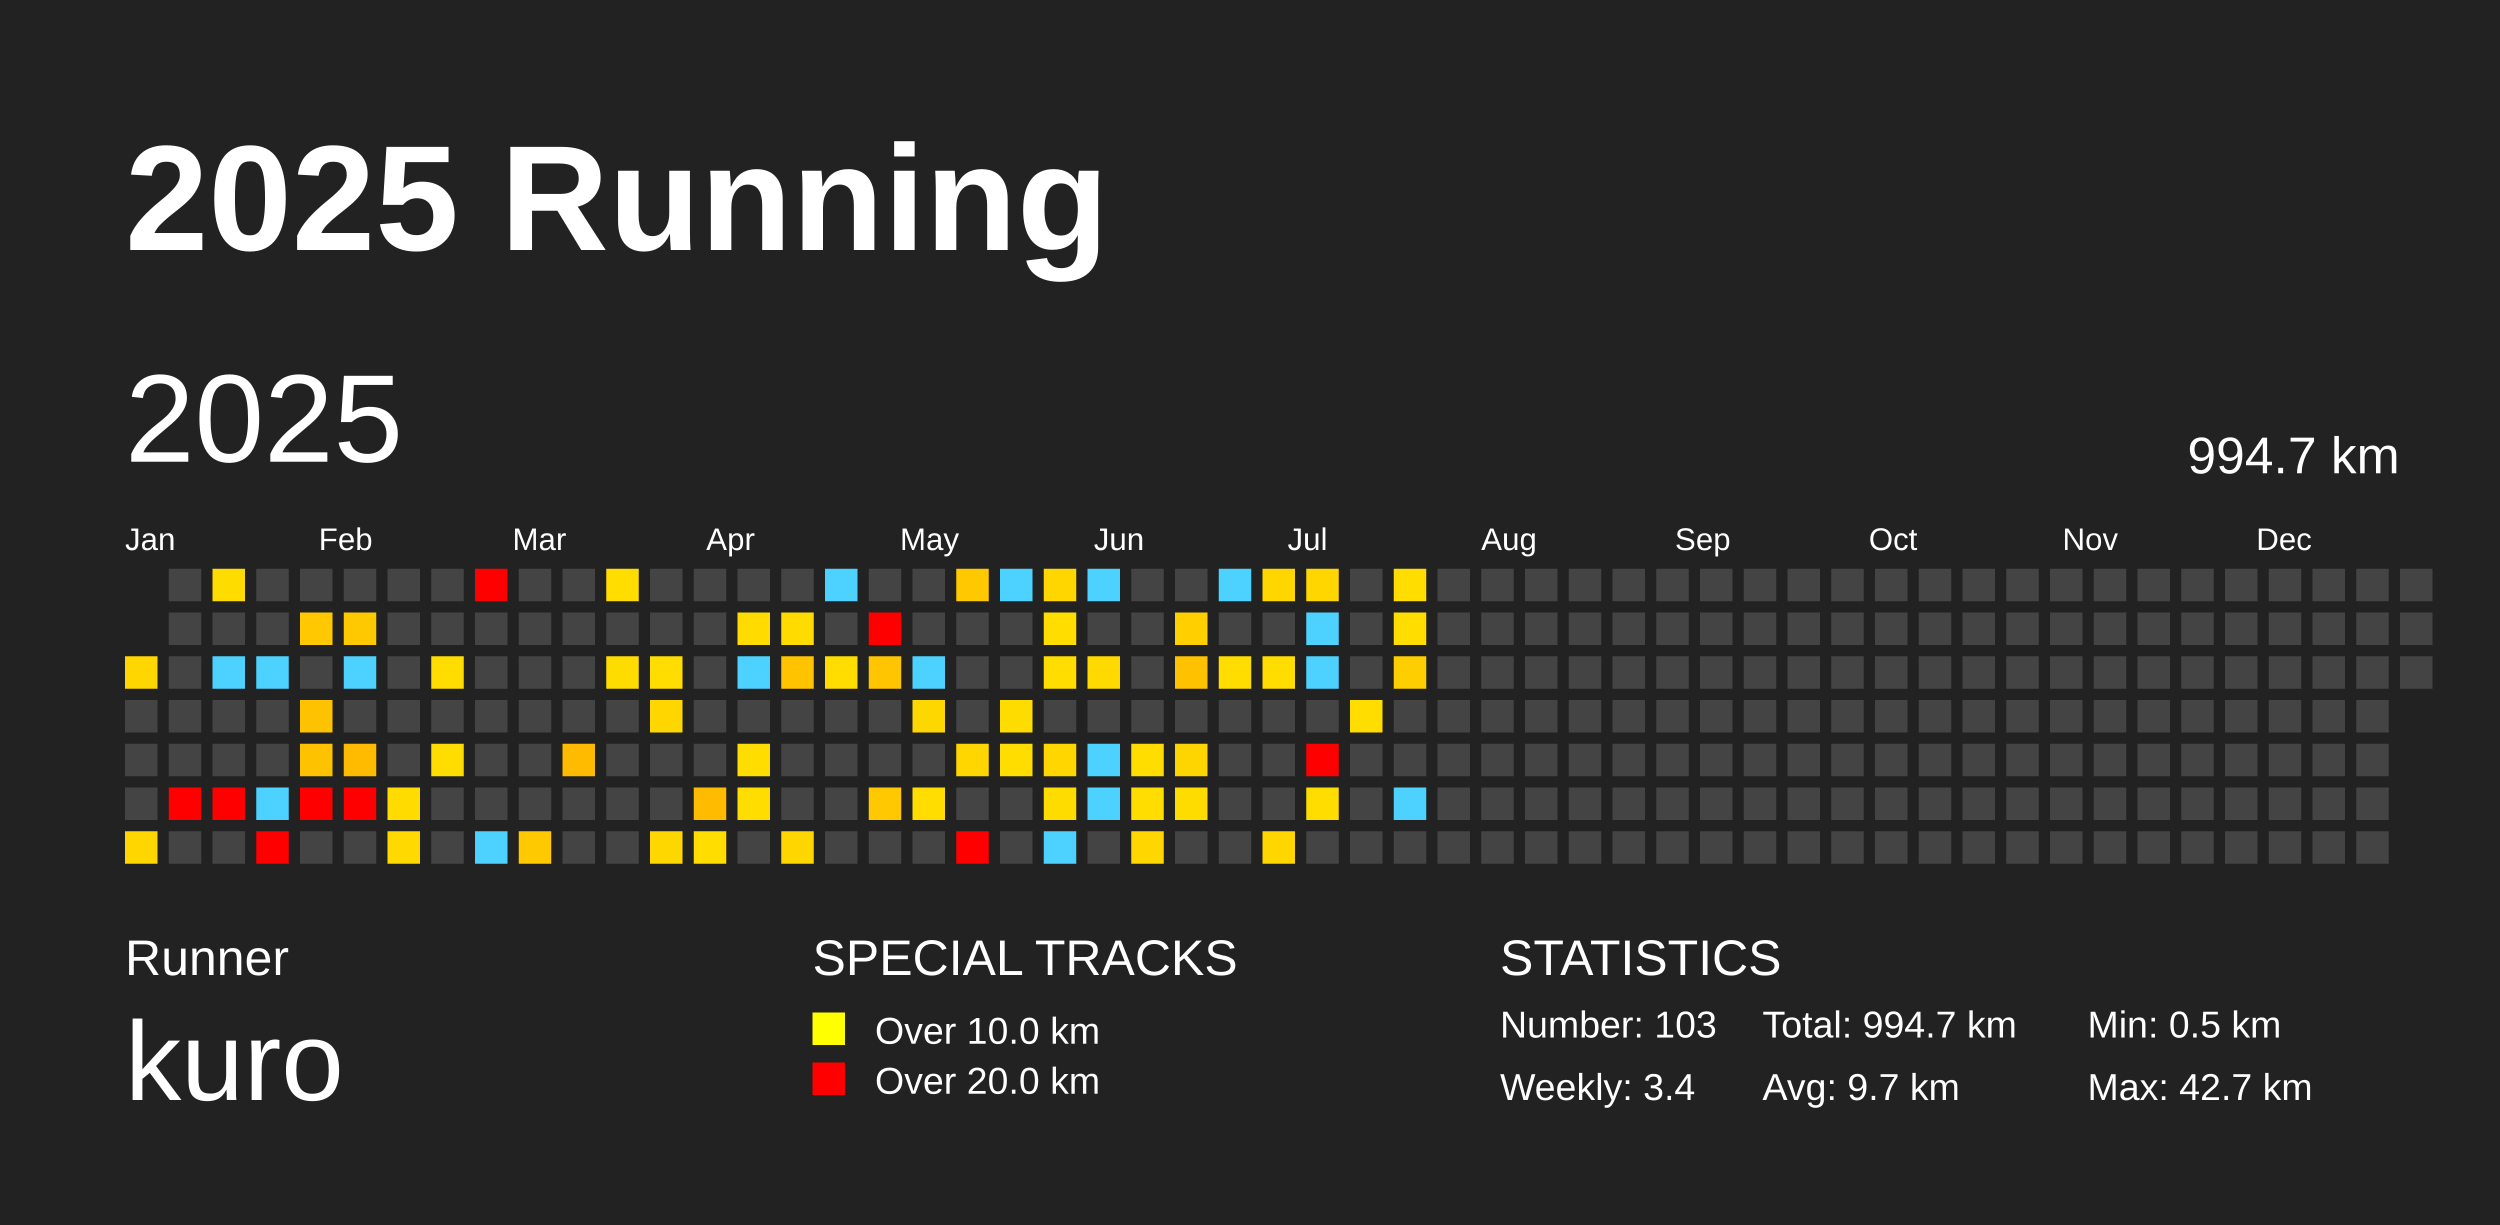
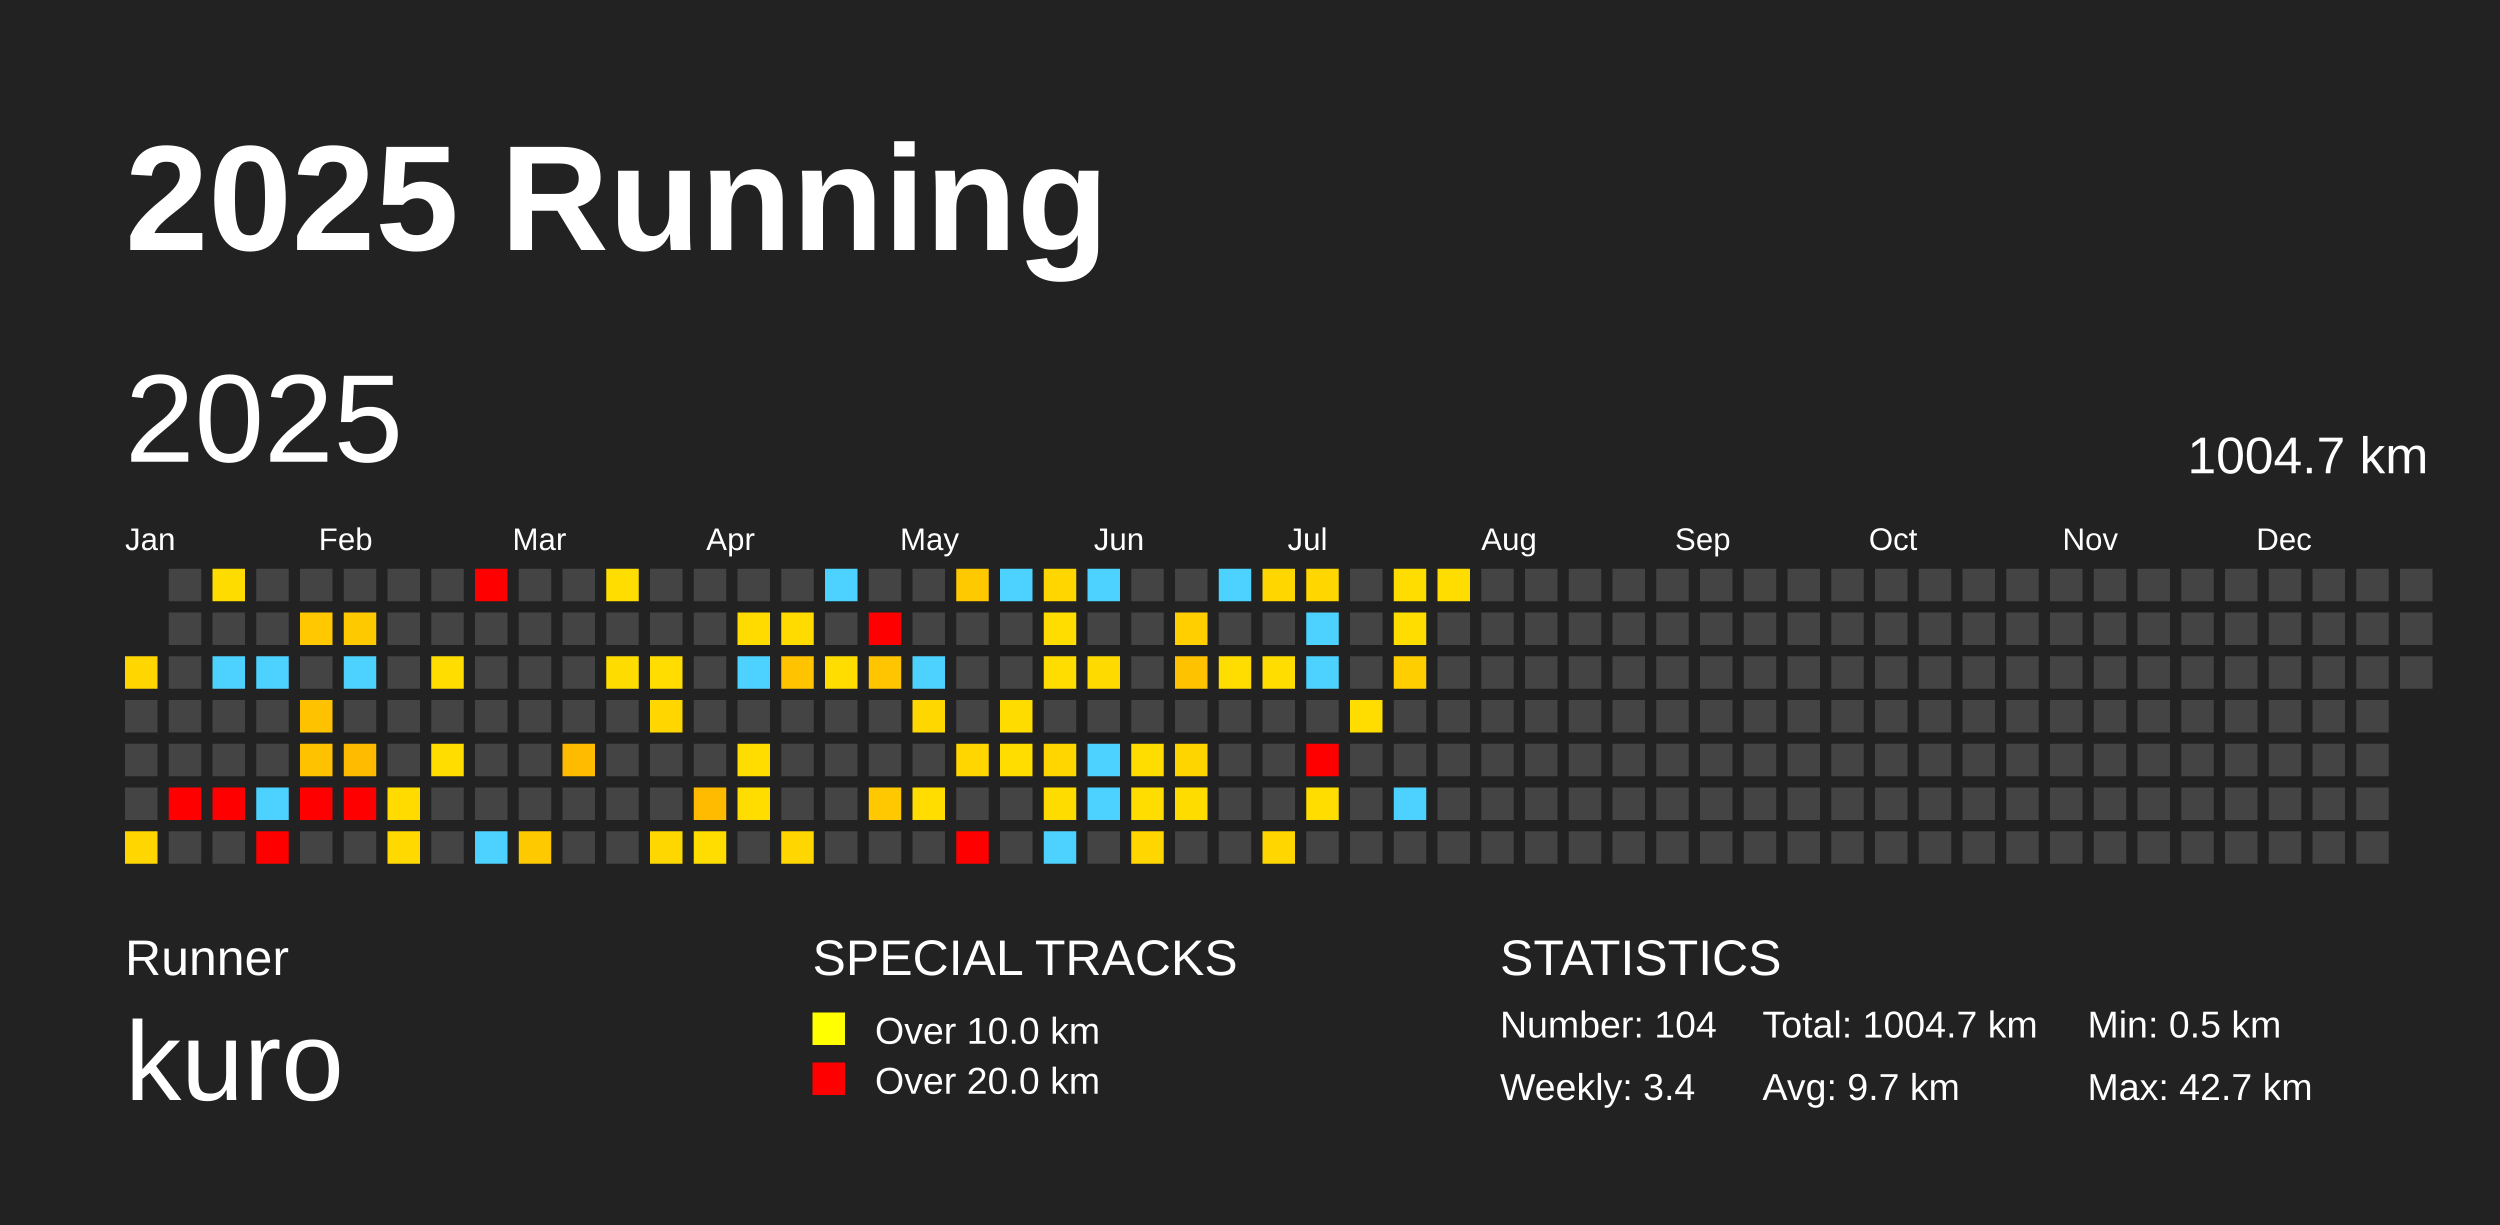
<svg xmlns="http://www.w3.org/2000/svg" baseProfile="full" height="98mm" version="1.1" viewBox="0,0,200,98" width="200mm">
  <defs />
  <rect fill="#222222" height="98" width="200" x="0" y="0" />
  <text fill="#FFFFFF" style="font-size:12px; font-family:Arial; font-weight:bold;" x="10" y="20">2025 Running</text>
  <text fill="#FFFFFF" style="font-size:4px; font-family:Arial" x="10" y="78">Runner</text>
  <text fill="#FFFFFF" style="font-size:9px; font-family:Arial" x="10" y="88">kuro</text>
  <text fill="#FFFFFF" style="font-size:4px; font-family:Arial" x="65" y="78">SPECIAL TRACKS</text>
  <rect fill="yellow" height="2.6" width="2.6" x="65" y="81" />
  <text fill="#FFFFFF" style="font-size:3px; font-family:Arial" x="70" y="83.5">Over 10.0 km</text>
  <rect fill="red" height="2.6" width="2.6" x="65" y="85" />
  <text fill="#FFFFFF" style="font-size:3px; font-family:Arial" x="70" y="87.5">Over 20.0 km</text>
  <text fill="#FFFFFF" style="font-size:4px; font-family:Arial" x="120" y="78">STATISTICS</text>
-   <text fill="#FFFFFF" style="font-size:3px; font-family:Arial" x="120" y="83">Number: 103</text>
+   <text fill="#FFFFFF" style="font-size:3px; font-family:Arial" x="120" y="83">Number: 104</text>
  <text fill="#FFFFFF" style="font-size:3px; font-family:Arial" x="120" y="88">Weekly: 3.4</text>
-   <text fill="#FFFFFF" style="font-size:3px; font-family:Arial" x="141" y="83">Total: 994.7 km</text>
+   <text fill="#FFFFFF" style="font-size:3px; font-family:Arial" x="141" y="83">Total: 1004.7 km</text>
  <text fill="#FFFFFF" style="font-size:3px; font-family:Arial" x="141" y="88">Avg: 9.7 km</text>
  <text fill="#FFFFFF" style="font-size:3px; font-family:Arial" x="167" y="83">Min: 0.5 km</text>
  <text fill="#FFFFFF" style="font-size:3px; font-family:Arial" x="167" y="88">Max: 42.7 km</text>
  <text dominant-baseline="hanging" fill="#FFFFFF" style="font-size:10.0px; font-family:Arial;" x="10" y="30">2025</text>
-   <text dominant-baseline="hanging" fill="#FFFFFF" style="font-size:4.125px; font-family:Arial;" x="175" y="35">994.7 km</text>
+   <text dominant-baseline="hanging" fill="#FFFFFF" style="font-size:4.125px; font-family:Arial;" x="175" y="35">1004.7 km</text>
  <text fill="#FFFFFF" style="font-size:2.5px; font-family:Arial" x="10.0" y="44">Jan</text>
  <text fill="#FFFFFF" style="font-size:2.5px; font-family:Arial" x="25.5" y="44">Feb</text>
  <text fill="#FFFFFF" style="font-size:2.5px; font-family:Arial" x="41.0" y="44">Mar</text>
  <text fill="#FFFFFF" style="font-size:2.5px; font-family:Arial" x="56.5" y="44">Apr</text>
  <text fill="#FFFFFF" style="font-size:2.5px; font-family:Arial" x="72.0" y="44">May</text>
  <text fill="#FFFFFF" style="font-size:2.5px; font-family:Arial" x="87.5" y="44">Jun</text>
  <text fill="#FFFFFF" style="font-size:2.5px; font-family:Arial" x="103.0" y="44">Jul</text>
  <text fill="#FFFFFF" style="font-size:2.5px; font-family:Arial" x="118.5" y="44">Aug</text>
  <text fill="#FFFFFF" style="font-size:2.5px; font-family:Arial" x="134.0" y="44">Sep</text>
  <text fill="#FFFFFF" style="font-size:2.5px; font-family:Arial" x="149.5" y="44">Oct</text>
  <text fill="#FFFFFF" style="font-size:2.5px; font-family:Arial" x="165.0" y="44">Nov</text>
  <text fill="#FFFFFF" style="font-size:2.5px; font-family:Arial" x="180.5" y="44">Dec</text>
  <rect fill="#ffd600" height="2.6" width="2.6" x="10.0" y="52.5" />
  <rect fill="#444444" height="2.6" width="2.6" x="10.0" y="56.0" />
  <rect fill="#444444" height="2.6" width="2.6" x="10.0" y="59.5" />
  <rect fill="#444444" height="2.6" width="2.6" x="10.0" y="63.0" />
  <rect fill="#ffd600" height="2.6" width="2.6" x="10.0" y="66.5" />
  <rect fill="#444444" height="2.6" width="2.6" x="13.5" y="45.5" />
  <rect fill="#444444" height="2.6" width="2.6" x="13.5" y="49.0" />
  <rect fill="#444444" height="2.6" width="2.6" x="13.5" y="52.5" />
  <rect fill="#444444" height="2.6" width="2.6" x="13.5" y="56.0" />
  <rect fill="#444444" height="2.6" width="2.6" x="13.5" y="59.5" />
  <rect fill="red" height="2.6" width="2.6" x="13.5" y="63.0" />
  <rect fill="#444444" height="2.6" width="2.6" x="13.5" y="66.5" />
  <rect fill="#ffdc00" height="2.6" width="2.6" x="17.0" y="45.5" />
  <rect fill="#444444" height="2.6" width="2.6" x="17.0" y="49.0" />
  <rect fill="#4dd2ff" height="2.6" width="2.6" x="17.0" y="52.5" />
  <rect fill="#444444" height="2.6" width="2.6" x="17.0" y="56.0" />
  <rect fill="#444444" height="2.6" width="2.6" x="17.0" y="59.5" />
  <rect fill="red" height="2.6" width="2.6" x="17.0" y="63.0" />
  <rect fill="#444444" height="2.6" width="2.6" x="17.0" y="66.5" />
  <rect fill="#444444" height="2.6" width="2.6" x="20.5" y="45.5" />
  <rect fill="#444444" height="2.6" width="2.6" x="20.5" y="49.0" />
  <rect fill="#4dd2ff" height="2.6" width="2.6" x="20.5" y="52.5" />
  <rect fill="#444444" height="2.6" width="2.6" x="20.5" y="56.0" />
  <rect fill="#444444" height="2.6" width="2.6" x="20.5" y="59.5" />
  <rect fill="#4dd2ff" height="2.6" width="2.6" x="20.5" y="63.0" />
  <rect fill="red" height="2.6" width="2.6" x="20.5" y="66.5" />
  <rect fill="#444444" height="2.6" width="2.6" x="24.0" y="45.5" />
  <rect fill="#ffc800" height="2.6" width="2.6" x="24.0" y="49.0" />
  <rect fill="#444444" height="2.6" width="2.6" x="24.0" y="52.5" />
  <rect fill="#ffc200" height="2.6" width="2.6" x="24.0" y="56.0" />
  <rect fill="#ffc200" height="2.6" width="2.6" x="24.0" y="59.5" />
  <rect fill="red" height="2.6" width="2.6" x="24.0" y="63.0" />
  <rect fill="#444444" height="2.6" width="2.6" x="24.0" y="66.5" />
  <rect fill="#444444" height="2.6" width="2.6" x="27.5" y="45.5" />
  <rect fill="#ffc900" height="2.6" width="2.6" x="27.5" y="49.0" />
  <rect fill="#4dd2ff" height="2.6" width="2.6" x="27.5" y="52.5" />
  <rect fill="#444444" height="2.6" width="2.6" x="27.5" y="56.0" />
  <rect fill="#ffbb00" height="2.6" width="2.6" x="27.5" y="59.5" />
  <rect fill="red" height="2.6" width="2.6" x="27.5" y="63.0" />
  <rect fill="#444444" height="2.6" width="2.6" x="27.5" y="66.5" />
  <rect fill="#444444" height="2.6" width="2.6" x="31.0" y="45.5" />
  <rect fill="#444444" height="2.6" width="2.6" x="31.0" y="49.0" />
  <rect fill="#444444" height="2.6" width="2.6" x="31.0" y="52.5" />
  <rect fill="#444444" height="2.6" width="2.6" x="31.0" y="56.0" />
  <rect fill="#444444" height="2.6" width="2.6" x="31.0" y="59.5" />
  <rect fill="#ffdb00" height="2.6" width="2.6" x="31.0" y="63.0" />
  <rect fill="#ffd900" height="2.6" width="2.6" x="31.0" y="66.5" />
  <rect fill="#444444" height="2.6" width="2.6" x="34.5" y="45.5" />
  <rect fill="#444444" height="2.6" width="2.6" x="34.5" y="49.0" />
  <rect fill="#ffdd00" height="2.6" width="2.6" x="34.5" y="52.5" />
  <rect fill="#444444" height="2.6" width="2.6" x="34.5" y="56.0" />
  <rect fill="#ffdd00" height="2.6" width="2.6" x="34.5" y="59.5" />
  <rect fill="#444444" height="2.6" width="2.6" x="34.5" y="63.0" />
  <rect fill="#444444" height="2.6" width="2.6" x="34.5" y="66.5" />
  <rect fill="red" height="2.6" width="2.6" x="38.0" y="45.5" />
  <rect fill="#444444" height="2.6" width="2.6" x="38.0" y="49.0" />
  <rect fill="#444444" height="2.6" width="2.6" x="38.0" y="52.5" />
  <rect fill="#444444" height="2.6" width="2.6" x="38.0" y="56.0" />
  <rect fill="#444444" height="2.6" width="2.6" x="38.0" y="59.5" />
  <rect fill="#444444" height="2.6" width="2.6" x="38.0" y="63.0" />
  <rect fill="#4dd2ff" height="2.6" width="2.6" x="38.0" y="66.5" />
  <rect fill="#444444" height="2.6" width="2.6" x="41.5" y="45.5" />
  <rect fill="#444444" height="2.6" width="2.6" x="41.5" y="49.0" />
  <rect fill="#444444" height="2.6" width="2.6" x="41.5" y="52.5" />
  <rect fill="#444444" height="2.6" width="2.6" x="41.5" y="56.0" />
  <rect fill="#444444" height="2.6" width="2.6" x="41.5" y="59.5" />
  <rect fill="#444444" height="2.6" width="2.6" x="41.5" y="63.0" />
  <rect fill="#ffc900" height="2.6" width="2.6" x="41.5" y="66.5" />
  <rect fill="#444444" height="2.6" width="2.6" x="45.0" y="45.5" />
  <rect fill="#444444" height="2.6" width="2.6" x="45.0" y="49.0" />
  <rect fill="#444444" height="2.6" width="2.6" x="45.0" y="52.5" />
  <rect fill="#444444" height="2.6" width="2.6" x="45.0" y="56.0" />
  <rect fill="#ffbb00" height="2.6" width="2.6" x="45.0" y="59.5" />
  <rect fill="#444444" height="2.6" width="2.6" x="45.0" y="63.0" />
  <rect fill="#444444" height="2.6" width="2.6" x="45.0" y="66.5" />
  <rect fill="#ffdd00" height="2.6" width="2.6" x="48.5" y="45.5" />
  <rect fill="#444444" height="2.6" width="2.6" x="48.5" y="49.0" />
  <rect fill="#ffdc00" height="2.6" width="2.6" x="48.5" y="52.5" />
  <rect fill="#444444" height="2.6" width="2.6" x="48.5" y="56.0" />
  <rect fill="#444444" height="2.6" width="2.6" x="48.5" y="59.5" />
  <rect fill="#444444" height="2.6" width="2.6" x="48.5" y="63.0" />
  <rect fill="#444444" height="2.6" width="2.6" x="48.5" y="66.5" />
  <rect fill="#444444" height="2.6" width="2.6" x="52.0" y="45.5" />
  <rect fill="#444444" height="2.6" width="2.6" x="52.0" y="49.0" />
  <rect fill="#ffdd00" height="2.6" width="2.6" x="52.0" y="52.5" />
  <rect fill="#ffd600" height="2.6" width="2.6" x="52.0" y="56.0" />
  <rect fill="#444444" height="2.6" width="2.6" x="52.0" y="59.5" />
  <rect fill="#444444" height="2.6" width="2.6" x="52.0" y="63.0" />
  <rect fill="#ffd700" height="2.6" width="2.6" x="52.0" y="66.5" />
  <rect fill="#444444" height="2.6" width="2.6" x="55.5" y="45.5" />
  <rect fill="#444444" height="2.6" width="2.6" x="55.5" y="49.0" />
  <rect fill="#444444" height="2.6" width="2.6" x="55.5" y="52.5" />
  <rect fill="#444444" height="2.6" width="2.6" x="55.5" y="56.0" />
  <rect fill="#444444" height="2.6" width="2.6" x="55.5" y="59.5" />
  <rect fill="#ffbb00" height="2.6" width="2.6" x="55.5" y="63.0" />
  <rect fill="#ffdd00" height="2.6" width="2.6" x="55.5" y="66.5" />
  <rect fill="#444444" height="2.6" width="2.6" x="59.0" y="45.5" />
  <rect fill="#ffdb00" height="2.6" width="2.6" x="59.0" y="49.0" />
  <rect fill="#4dd2ff" height="2.6" width="2.6" x="59.0" y="52.5" />
  <rect fill="#444444" height="2.6" width="2.6" x="59.0" y="56.0" />
  <rect fill="#ffdd00" height="2.6" width="2.6" x="59.0" y="59.5" />
  <rect fill="#ffdd00" height="2.6" width="2.6" x="59.0" y="63.0" />
  <rect fill="#444444" height="2.6" width="2.6" x="59.0" y="66.5" />
  <rect fill="#444444" height="2.6" width="2.6" x="62.5" y="45.5" />
  <rect fill="#ffdb00" height="2.6" width="2.6" x="62.5" y="49.0" />
  <rect fill="#ffc300" height="2.6" width="2.6" x="62.5" y="52.5" />
  <rect fill="#444444" height="2.6" width="2.6" x="62.5" y="56.0" />
  <rect fill="#444444" height="2.6" width="2.6" x="62.5" y="59.5" />
  <rect fill="#444444" height="2.6" width="2.6" x="62.5" y="63.0" />
  <rect fill="#ffd600" height="2.6" width="2.6" x="62.5" y="66.5" />
  <rect fill="#4dd2ff" height="2.6" width="2.6" x="66.0" y="45.5" />
  <rect fill="#444444" height="2.6" width="2.6" x="66.0" y="49.0" />
  <rect fill="#ffdd00" height="2.6" width="2.6" x="66.0" y="52.5" />
  <rect fill="#444444" height="2.6" width="2.6" x="66.0" y="56.0" />
  <rect fill="#444444" height="2.6" width="2.6" x="66.0" y="59.5" />
  <rect fill="#444444" height="2.6" width="2.6" x="66.0" y="63.0" />
  <rect fill="#444444" height="2.6" width="2.6" x="66.0" y="66.5" />
  <rect fill="#444444" height="2.6" width="2.6" x="69.5" y="45.5" />
  <rect fill="red" height="2.6" width="2.6" x="69.5" y="49.0" />
  <rect fill="#ffc500" height="2.6" width="2.6" x="69.5" y="52.5" />
  <rect fill="#444444" height="2.6" width="2.6" x="69.5" y="56.0" />
  <rect fill="#444444" height="2.6" width="2.6" x="69.5" y="59.5" />
  <rect fill="#ffc800" height="2.6" width="2.6" x="69.5" y="63.0" />
  <rect fill="#444444" height="2.6" width="2.6" x="69.5" y="66.5" />
  <rect fill="#444444" height="2.6" width="2.6" x="73.0" y="45.5" />
  <rect fill="#444444" height="2.6" width="2.6" x="73.0" y="49.0" />
  <rect fill="#4dd2ff" height="2.6" width="2.6" x="73.0" y="52.5" />
  <rect fill="#ffd700" height="2.6" width="2.6" x="73.0" y="56.0" />
  <rect fill="#444444" height="2.6" width="2.6" x="73.0" y="59.5" />
  <rect fill="#ffdd00" height="2.6" width="2.6" x="73.0" y="63.0" />
  <rect fill="#444444" height="2.6" width="2.6" x="73.0" y="66.5" />
  <rect fill="#ffc900" height="2.6" width="2.6" x="76.5" y="45.5" />
  <rect fill="#444444" height="2.6" width="2.6" x="76.5" y="49.0" />
  <rect fill="#444444" height="2.6" width="2.6" x="76.5" y="52.5" />
  <rect fill="#444444" height="2.6" width="2.6" x="76.5" y="56.0" />
  <rect fill="#ffd600" height="2.6" width="2.6" x="76.5" y="59.5" />
  <rect fill="#444444" height="2.6" width="2.6" x="76.5" y="63.0" />
  <rect fill="red" height="2.6" width="2.6" x="76.5" y="66.5" />
  <rect fill="#4dd2ff" height="2.6" width="2.6" x="80.0" y="45.5" />
  <rect fill="#444444" height="2.6" width="2.6" x="80.0" y="49.0" />
  <rect fill="#444444" height="2.6" width="2.6" x="80.0" y="52.5" />
  <rect fill="#ffdc00" height="2.6" width="2.6" x="80.0" y="56.0" />
  <rect fill="#ffdd00" height="2.6" width="2.6" x="80.0" y="59.5" />
  <rect fill="#444444" height="2.6" width="2.6" x="80.0" y="63.0" />
  <rect fill="#444444" height="2.6" width="2.6" x="80.0" y="66.5" />
  <rect fill="#ffd600" height="2.6" width="2.6" x="83.5" y="45.5" />
  <rect fill="#ffdd00" height="2.6" width="2.6" x="83.5" y="49.0" />
  <rect fill="#ffdd00" height="2.6" width="2.6" x="83.5" y="52.5" />
  <rect fill="#444444" height="2.6" width="2.6" x="83.5" y="56.0" />
  <rect fill="#ffd600" height="2.6" width="2.6" x="83.5" y="59.5" />
  <rect fill="#ffdc00" height="2.6" width="2.6" x="83.5" y="63.0" />
  <rect fill="#4dd2ff" height="2.6" width="2.6" x="83.5" y="66.5" />
  <rect fill="#4dd2ff" height="2.6" width="2.6" x="87.0" y="45.5" />
  <rect fill="#444444" height="2.6" width="2.6" x="87.0" y="49.0" />
  <rect fill="#ffda00" height="2.6" width="2.6" x="87.0" y="52.5" />
  <rect fill="#444444" height="2.6" width="2.6" x="87.0" y="56.0" />
  <rect fill="#4dd2ff" height="2.6" width="2.6" x="87.0" y="59.5" />
  <rect fill="#4dd2ff" height="2.6" width="2.6" x="87.0" y="63.0" />
  <rect fill="#444444" height="2.6" width="2.6" x="87.0" y="66.5" />
  <rect fill="#444444" height="2.6" width="2.6" x="90.5" y="45.5" />
  <rect fill="#444444" height="2.6" width="2.6" x="90.5" y="49.0" />
  <rect fill="#444444" height="2.6" width="2.6" x="90.5" y="52.5" />
  <rect fill="#444444" height="2.6" width="2.6" x="90.5" y="56.0" />
  <rect fill="#ffdd00" height="2.6" width="2.6" x="90.5" y="59.5" />
  <rect fill="#ffdd00" height="2.6" width="2.6" x="90.5" y="63.0" />
  <rect fill="#ffd600" height="2.6" width="2.6" x="90.5" y="66.5" />
  <rect fill="#444444" height="2.6" width="2.6" x="94.0" y="45.5" />
  <rect fill="#ffcf00" height="2.6" width="2.6" x="94.0" y="49.0" />
  <rect fill="#ffc200" height="2.6" width="2.6" x="94.0" y="52.5" />
  <rect fill="#444444" height="2.6" width="2.6" x="94.0" y="56.0" />
  <rect fill="#ffd500" height="2.6" width="2.6" x="94.0" y="59.5" />
  <rect fill="#ffdc00" height="2.6" width="2.6" x="94.0" y="63.0" />
  <rect fill="#444444" height="2.6" width="2.6" x="94.0" y="66.5" />
  <rect fill="#4dd2ff" height="2.6" width="2.6" x="97.5" y="45.5" />
  <rect fill="#444444" height="2.6" width="2.6" x="97.5" y="49.0" />
  <rect fill="#ffdd00" height="2.6" width="2.6" x="97.5" y="52.5" />
  <rect fill="#444444" height="2.6" width="2.6" x="97.5" y="56.0" />
  <rect fill="#444444" height="2.6" width="2.6" x="97.5" y="59.5" />
  <rect fill="#444444" height="2.6" width="2.6" x="97.5" y="63.0" />
  <rect fill="#444444" height="2.6" width="2.6" x="97.5" y="66.5" />
  <rect fill="#ffd600" height="2.6" width="2.6" x="101.0" y="45.5" />
  <rect fill="#444444" height="2.6" width="2.6" x="101.0" y="49.0" />
  <rect fill="#ffdd00" height="2.6" width="2.6" x="101.0" y="52.5" />
  <rect fill="#444444" height="2.6" width="2.6" x="101.0" y="56.0" />
  <rect fill="#444444" height="2.6" width="2.6" x="101.0" y="59.5" />
  <rect fill="#444444" height="2.6" width="2.6" x="101.0" y="63.0" />
  <rect fill="#ffd600" height="2.6" width="2.6" x="101.0" y="66.5" />
  <rect fill="#ffd600" height="2.6" width="2.6" x="104.5" y="45.5" />
  <rect fill="#4dd2ff" height="2.6" width="2.6" x="104.5" y="49.0" />
  <rect fill="#4dd2ff" height="2.6" width="2.6" x="104.5" y="52.5" />
  <rect fill="#444444" height="2.6" width="2.6" x="104.5" y="56.0" />
  <rect fill="red" height="2.6" width="2.6" x="104.5" y="59.5" />
  <rect fill="#ffdd00" height="2.6" width="2.6" x="104.5" y="63.0" />
  <rect fill="#444444" height="2.6" width="2.6" x="104.5" y="66.5" />
  <rect fill="#444444" height="2.6" width="2.6" x="108.0" y="45.5" />
  <rect fill="#444444" height="2.6" width="2.6" x="108.0" y="49.0" />
  <rect fill="#444444" height="2.6" width="2.6" x="108.0" y="52.5" />
  <rect fill="#ffdd00" height="2.6" width="2.6" x="108.0" y="56.0" />
  <rect fill="#444444" height="2.6" width="2.6" x="108.0" y="59.5" />
  <rect fill="#444444" height="2.6" width="2.6" x="108.0" y="63.0" />
  <rect fill="#444444" height="2.6" width="2.6" x="108.0" y="66.5" />
  <rect fill="#ffdd00" height="2.6" width="2.6" x="111.5" y="45.5" />
  <rect fill="#ffdd00" height="2.6" width="2.6" x="111.5" y="49.0" />
  <rect fill="#ffce00" height="2.6" width="2.6" x="111.5" y="52.5" />
  <rect fill="#444444" height="2.6" width="2.6" x="111.5" y="56.0" />
  <rect fill="#444444" height="2.6" width="2.6" x="111.5" y="59.5" />
  <rect fill="#4dd2ff" height="2.6" width="2.6" x="111.5" y="63.0" />
  <rect fill="#444444" height="2.6" width="2.6" x="111.5" y="66.5" />
-   <rect fill="#444444" height="2.6" width="2.6" x="115.0" y="45.5" />
+   <rect fill="#ffdd00" height="2.6" width="2.6" x="115.0" y="45.5" />
  <rect fill="#444444" height="2.6" width="2.6" x="115.0" y="49.0" />
  <rect fill="#444444" height="2.6" width="2.6" x="115.0" y="52.5" />
  <rect fill="#444444" height="2.6" width="2.6" x="115.0" y="56.0" />
  <rect fill="#444444" height="2.6" width="2.6" x="115.0" y="59.5" />
  <rect fill="#444444" height="2.6" width="2.6" x="115.0" y="63.0" />
  <rect fill="#444444" height="2.6" width="2.6" x="115.0" y="66.5" />
  <rect fill="#444444" height="2.6" width="2.6" x="118.5" y="45.5" />
  <rect fill="#444444" height="2.6" width="2.6" x="118.5" y="49.0" />
  <rect fill="#444444" height="2.6" width="2.6" x="118.5" y="52.5" />
  <rect fill="#444444" height="2.6" width="2.6" x="118.5" y="56.0" />
  <rect fill="#444444" height="2.6" width="2.6" x="118.5" y="59.5" />
  <rect fill="#444444" height="2.6" width="2.6" x="118.5" y="63.0" />
  <rect fill="#444444" height="2.6" width="2.6" x="118.5" y="66.5" />
  <rect fill="#444444" height="2.6" width="2.6" x="122.0" y="45.5" />
  <rect fill="#444444" height="2.6" width="2.6" x="122.0" y="49.0" />
  <rect fill="#444444" height="2.6" width="2.6" x="122.0" y="52.5" />
  <rect fill="#444444" height="2.6" width="2.6" x="122.0" y="56.0" />
  <rect fill="#444444" height="2.6" width="2.6" x="122.0" y="59.5" />
  <rect fill="#444444" height="2.6" width="2.6" x="122.0" y="63.0" />
  <rect fill="#444444" height="2.6" width="2.6" x="122.0" y="66.5" />
  <rect fill="#444444" height="2.6" width="2.6" x="125.5" y="45.5" />
  <rect fill="#444444" height="2.6" width="2.6" x="125.5" y="49.0" />
  <rect fill="#444444" height="2.6" width="2.6" x="125.5" y="52.5" />
  <rect fill="#444444" height="2.6" width="2.6" x="125.5" y="56.0" />
  <rect fill="#444444" height="2.6" width="2.6" x="125.5" y="59.5" />
  <rect fill="#444444" height="2.6" width="2.6" x="125.5" y="63.0" />
  <rect fill="#444444" height="2.6" width="2.6" x="125.5" y="66.5" />
  <rect fill="#444444" height="2.6" width="2.6" x="129.0" y="45.5" />
  <rect fill="#444444" height="2.6" width="2.6" x="129.0" y="49.0" />
  <rect fill="#444444" height="2.6" width="2.6" x="129.0" y="52.5" />
  <rect fill="#444444" height="2.6" width="2.6" x="129.0" y="56.0" />
  <rect fill="#444444" height="2.6" width="2.6" x="129.0" y="59.5" />
  <rect fill="#444444" height="2.6" width="2.6" x="129.0" y="63.0" />
  <rect fill="#444444" height="2.6" width="2.6" x="129.0" y="66.5" />
  <rect fill="#444444" height="2.6" width="2.6" x="132.5" y="45.5" />
  <rect fill="#444444" height="2.6" width="2.6" x="132.5" y="49.0" />
  <rect fill="#444444" height="2.6" width="2.6" x="132.5" y="52.5" />
  <rect fill="#444444" height="2.6" width="2.6" x="132.5" y="56.0" />
  <rect fill="#444444" height="2.6" width="2.6" x="132.5" y="59.5" />
  <rect fill="#444444" height="2.6" width="2.6" x="132.5" y="63.0" />
  <rect fill="#444444" height="2.6" width="2.6" x="132.5" y="66.5" />
  <rect fill="#444444" height="2.6" width="2.6" x="136.0" y="45.5" />
  <rect fill="#444444" height="2.6" width="2.6" x="136.0" y="49.0" />
  <rect fill="#444444" height="2.6" width="2.6" x="136.0" y="52.5" />
  <rect fill="#444444" height="2.6" width="2.6" x="136.0" y="56.0" />
  <rect fill="#444444" height="2.6" width="2.6" x="136.0" y="59.5" />
  <rect fill="#444444" height="2.6" width="2.6" x="136.0" y="63.0" />
  <rect fill="#444444" height="2.6" width="2.6" x="136.0" y="66.5" />
  <rect fill="#444444" height="2.6" width="2.6" x="139.5" y="45.5" />
  <rect fill="#444444" height="2.6" width="2.6" x="139.5" y="49.0" />
  <rect fill="#444444" height="2.6" width="2.6" x="139.5" y="52.5" />
  <rect fill="#444444" height="2.6" width="2.6" x="139.5" y="56.0" />
  <rect fill="#444444" height="2.6" width="2.6" x="139.5" y="59.5" />
  <rect fill="#444444" height="2.6" width="2.6" x="139.5" y="63.0" />
  <rect fill="#444444" height="2.6" width="2.6" x="139.5" y="66.5" />
  <rect fill="#444444" height="2.6" width="2.6" x="143.0" y="45.5" />
  <rect fill="#444444" height="2.6" width="2.6" x="143.0" y="49.0" />
  <rect fill="#444444" height="2.6" width="2.6" x="143.0" y="52.5" />
  <rect fill="#444444" height="2.6" width="2.6" x="143.0" y="56.0" />
  <rect fill="#444444" height="2.6" width="2.6" x="143.0" y="59.5" />
  <rect fill="#444444" height="2.6" width="2.6" x="143.0" y="63.0" />
  <rect fill="#444444" height="2.6" width="2.6" x="143.0" y="66.5" />
  <rect fill="#444444" height="2.6" width="2.6" x="146.5" y="45.5" />
  <rect fill="#444444" height="2.6" width="2.6" x="146.5" y="49.0" />
  <rect fill="#444444" height="2.6" width="2.6" x="146.5" y="52.5" />
  <rect fill="#444444" height="2.6" width="2.6" x="146.5" y="56.0" />
  <rect fill="#444444" height="2.6" width="2.6" x="146.5" y="59.5" />
  <rect fill="#444444" height="2.6" width="2.6" x="146.5" y="63.0" />
  <rect fill="#444444" height="2.6" width="2.6" x="146.5" y="66.5" />
  <rect fill="#444444" height="2.6" width="2.6" x="150.0" y="45.5" />
  <rect fill="#444444" height="2.6" width="2.6" x="150.0" y="49.0" />
  <rect fill="#444444" height="2.6" width="2.6" x="150.0" y="52.5" />
  <rect fill="#444444" height="2.6" width="2.6" x="150.0" y="56.0" />
  <rect fill="#444444" height="2.6" width="2.6" x="150.0" y="59.5" />
  <rect fill="#444444" height="2.6" width="2.6" x="150.0" y="63.0" />
  <rect fill="#444444" height="2.6" width="2.6" x="150.0" y="66.5" />
  <rect fill="#444444" height="2.6" width="2.6" x="153.5" y="45.5" />
  <rect fill="#444444" height="2.6" width="2.6" x="153.5" y="49.0" />
  <rect fill="#444444" height="2.6" width="2.6" x="153.5" y="52.5" />
  <rect fill="#444444" height="2.6" width="2.6" x="153.5" y="56.0" />
  <rect fill="#444444" height="2.6" width="2.6" x="153.5" y="59.5" />
  <rect fill="#444444" height="2.6" width="2.6" x="153.5" y="63.0" />
  <rect fill="#444444" height="2.6" width="2.6" x="153.5" y="66.5" />
  <rect fill="#444444" height="2.6" width="2.6" x="157.0" y="45.5" />
  <rect fill="#444444" height="2.6" width="2.6" x="157.0" y="49.0" />
  <rect fill="#444444" height="2.6" width="2.6" x="157.0" y="52.5" />
  <rect fill="#444444" height="2.6" width="2.6" x="157.0" y="56.0" />
  <rect fill="#444444" height="2.6" width="2.6" x="157.0" y="59.5" />
  <rect fill="#444444" height="2.6" width="2.6" x="157.0" y="63.0" />
  <rect fill="#444444" height="2.6" width="2.6" x="157.0" y="66.5" />
  <rect fill="#444444" height="2.6" width="2.6" x="160.5" y="45.5" />
  <rect fill="#444444" height="2.6" width="2.6" x="160.5" y="49.0" />
  <rect fill="#444444" height="2.6" width="2.6" x="160.5" y="52.5" />
  <rect fill="#444444" height="2.6" width="2.6" x="160.5" y="56.0" />
  <rect fill="#444444" height="2.6" width="2.6" x="160.5" y="59.5" />
  <rect fill="#444444" height="2.6" width="2.6" x="160.5" y="63.0" />
  <rect fill="#444444" height="2.6" width="2.6" x="160.5" y="66.5" />
  <rect fill="#444444" height="2.6" width="2.6" x="164.0" y="45.5" />
  <rect fill="#444444" height="2.6" width="2.6" x="164.0" y="49.0" />
  <rect fill="#444444" height="2.6" width="2.6" x="164.0" y="52.5" />
  <rect fill="#444444" height="2.6" width="2.6" x="164.0" y="56.0" />
  <rect fill="#444444" height="2.6" width="2.6" x="164.0" y="59.5" />
  <rect fill="#444444" height="2.6" width="2.6" x="164.0" y="63.0" />
  <rect fill="#444444" height="2.6" width="2.6" x="164.0" y="66.5" />
  <rect fill="#444444" height="2.6" width="2.6" x="167.5" y="45.5" />
  <rect fill="#444444" height="2.6" width="2.6" x="167.5" y="49.0" />
  <rect fill="#444444" height="2.6" width="2.6" x="167.5" y="52.5" />
  <rect fill="#444444" height="2.6" width="2.6" x="167.5" y="56.0" />
  <rect fill="#444444" height="2.6" width="2.6" x="167.5" y="59.5" />
  <rect fill="#444444" height="2.6" width="2.6" x="167.5" y="63.0" />
  <rect fill="#444444" height="2.6" width="2.6" x="167.5" y="66.5" />
  <rect fill="#444444" height="2.6" width="2.6" x="171.0" y="45.5" />
  <rect fill="#444444" height="2.6" width="2.6" x="171.0" y="49.0" />
  <rect fill="#444444" height="2.6" width="2.6" x="171.0" y="52.5" />
  <rect fill="#444444" height="2.6" width="2.6" x="171.0" y="56.0" />
  <rect fill="#444444" height="2.6" width="2.6" x="171.0" y="59.5" />
  <rect fill="#444444" height="2.6" width="2.6" x="171.0" y="63.0" />
  <rect fill="#444444" height="2.6" width="2.6" x="171.0" y="66.5" />
  <rect fill="#444444" height="2.6" width="2.6" x="174.5" y="45.5" />
  <rect fill="#444444" height="2.6" width="2.6" x="174.5" y="49.0" />
  <rect fill="#444444" height="2.6" width="2.6" x="174.5" y="52.5" />
  <rect fill="#444444" height="2.6" width="2.6" x="174.5" y="56.0" />
  <rect fill="#444444" height="2.6" width="2.6" x="174.5" y="59.5" />
  <rect fill="#444444" height="2.6" width="2.6" x="174.5" y="63.0" />
  <rect fill="#444444" height="2.6" width="2.6" x="174.5" y="66.5" />
  <rect fill="#444444" height="2.6" width="2.6" x="178.0" y="45.5" />
  <rect fill="#444444" height="2.6" width="2.6" x="178.0" y="49.0" />
  <rect fill="#444444" height="2.6" width="2.6" x="178.0" y="52.5" />
  <rect fill="#444444" height="2.6" width="2.6" x="178.0" y="56.0" />
  <rect fill="#444444" height="2.6" width="2.6" x="178.0" y="59.5" />
  <rect fill="#444444" height="2.6" width="2.6" x="178.0" y="63.0" />
  <rect fill="#444444" height="2.6" width="2.6" x="178.0" y="66.5" />
  <rect fill="#444444" height="2.6" width="2.6" x="181.5" y="45.5" />
  <rect fill="#444444" height="2.6" width="2.6" x="181.5" y="49.0" />
  <rect fill="#444444" height="2.6" width="2.6" x="181.5" y="52.5" />
  <rect fill="#444444" height="2.6" width="2.6" x="181.5" y="56.0" />
  <rect fill="#444444" height="2.6" width="2.6" x="181.5" y="59.5" />
  <rect fill="#444444" height="2.6" width="2.6" x="181.5" y="63.0" />
  <rect fill="#444444" height="2.6" width="2.6" x="181.5" y="66.5" />
  <rect fill="#444444" height="2.6" width="2.6" x="185.0" y="45.5" />
  <rect fill="#444444" height="2.6" width="2.6" x="185.0" y="49.0" />
  <rect fill="#444444" height="2.6" width="2.6" x="185.0" y="52.5" />
  <rect fill="#444444" height="2.6" width="2.6" x="185.0" y="56.0" />
  <rect fill="#444444" height="2.6" width="2.6" x="185.0" y="59.5" />
  <rect fill="#444444" height="2.6" width="2.6" x="185.0" y="63.0" />
  <rect fill="#444444" height="2.6" width="2.6" x="185.0" y="66.5" />
  <rect fill="#444444" height="2.6" width="2.6" x="188.5" y="45.5" />
  <rect fill="#444444" height="2.6" width="2.6" x="188.5" y="49.0" />
  <rect fill="#444444" height="2.6" width="2.6" x="188.5" y="52.5" />
  <rect fill="#444444" height="2.6" width="2.6" x="188.5" y="56.0" />
  <rect fill="#444444" height="2.6" width="2.6" x="188.5" y="59.5" />
  <rect fill="#444444" height="2.6" width="2.6" x="188.5" y="63.0" />
  <rect fill="#444444" height="2.6" width="2.6" x="188.5" y="66.5" />
  <rect fill="#444444" height="2.6" width="2.6" x="192.0" y="45.5" />
  <rect fill="#444444" height="2.6" width="2.6" x="192.0" y="49.0" />
  <rect fill="#444444" height="2.6" width="2.6" x="192.0" y="52.5" />
</svg>
